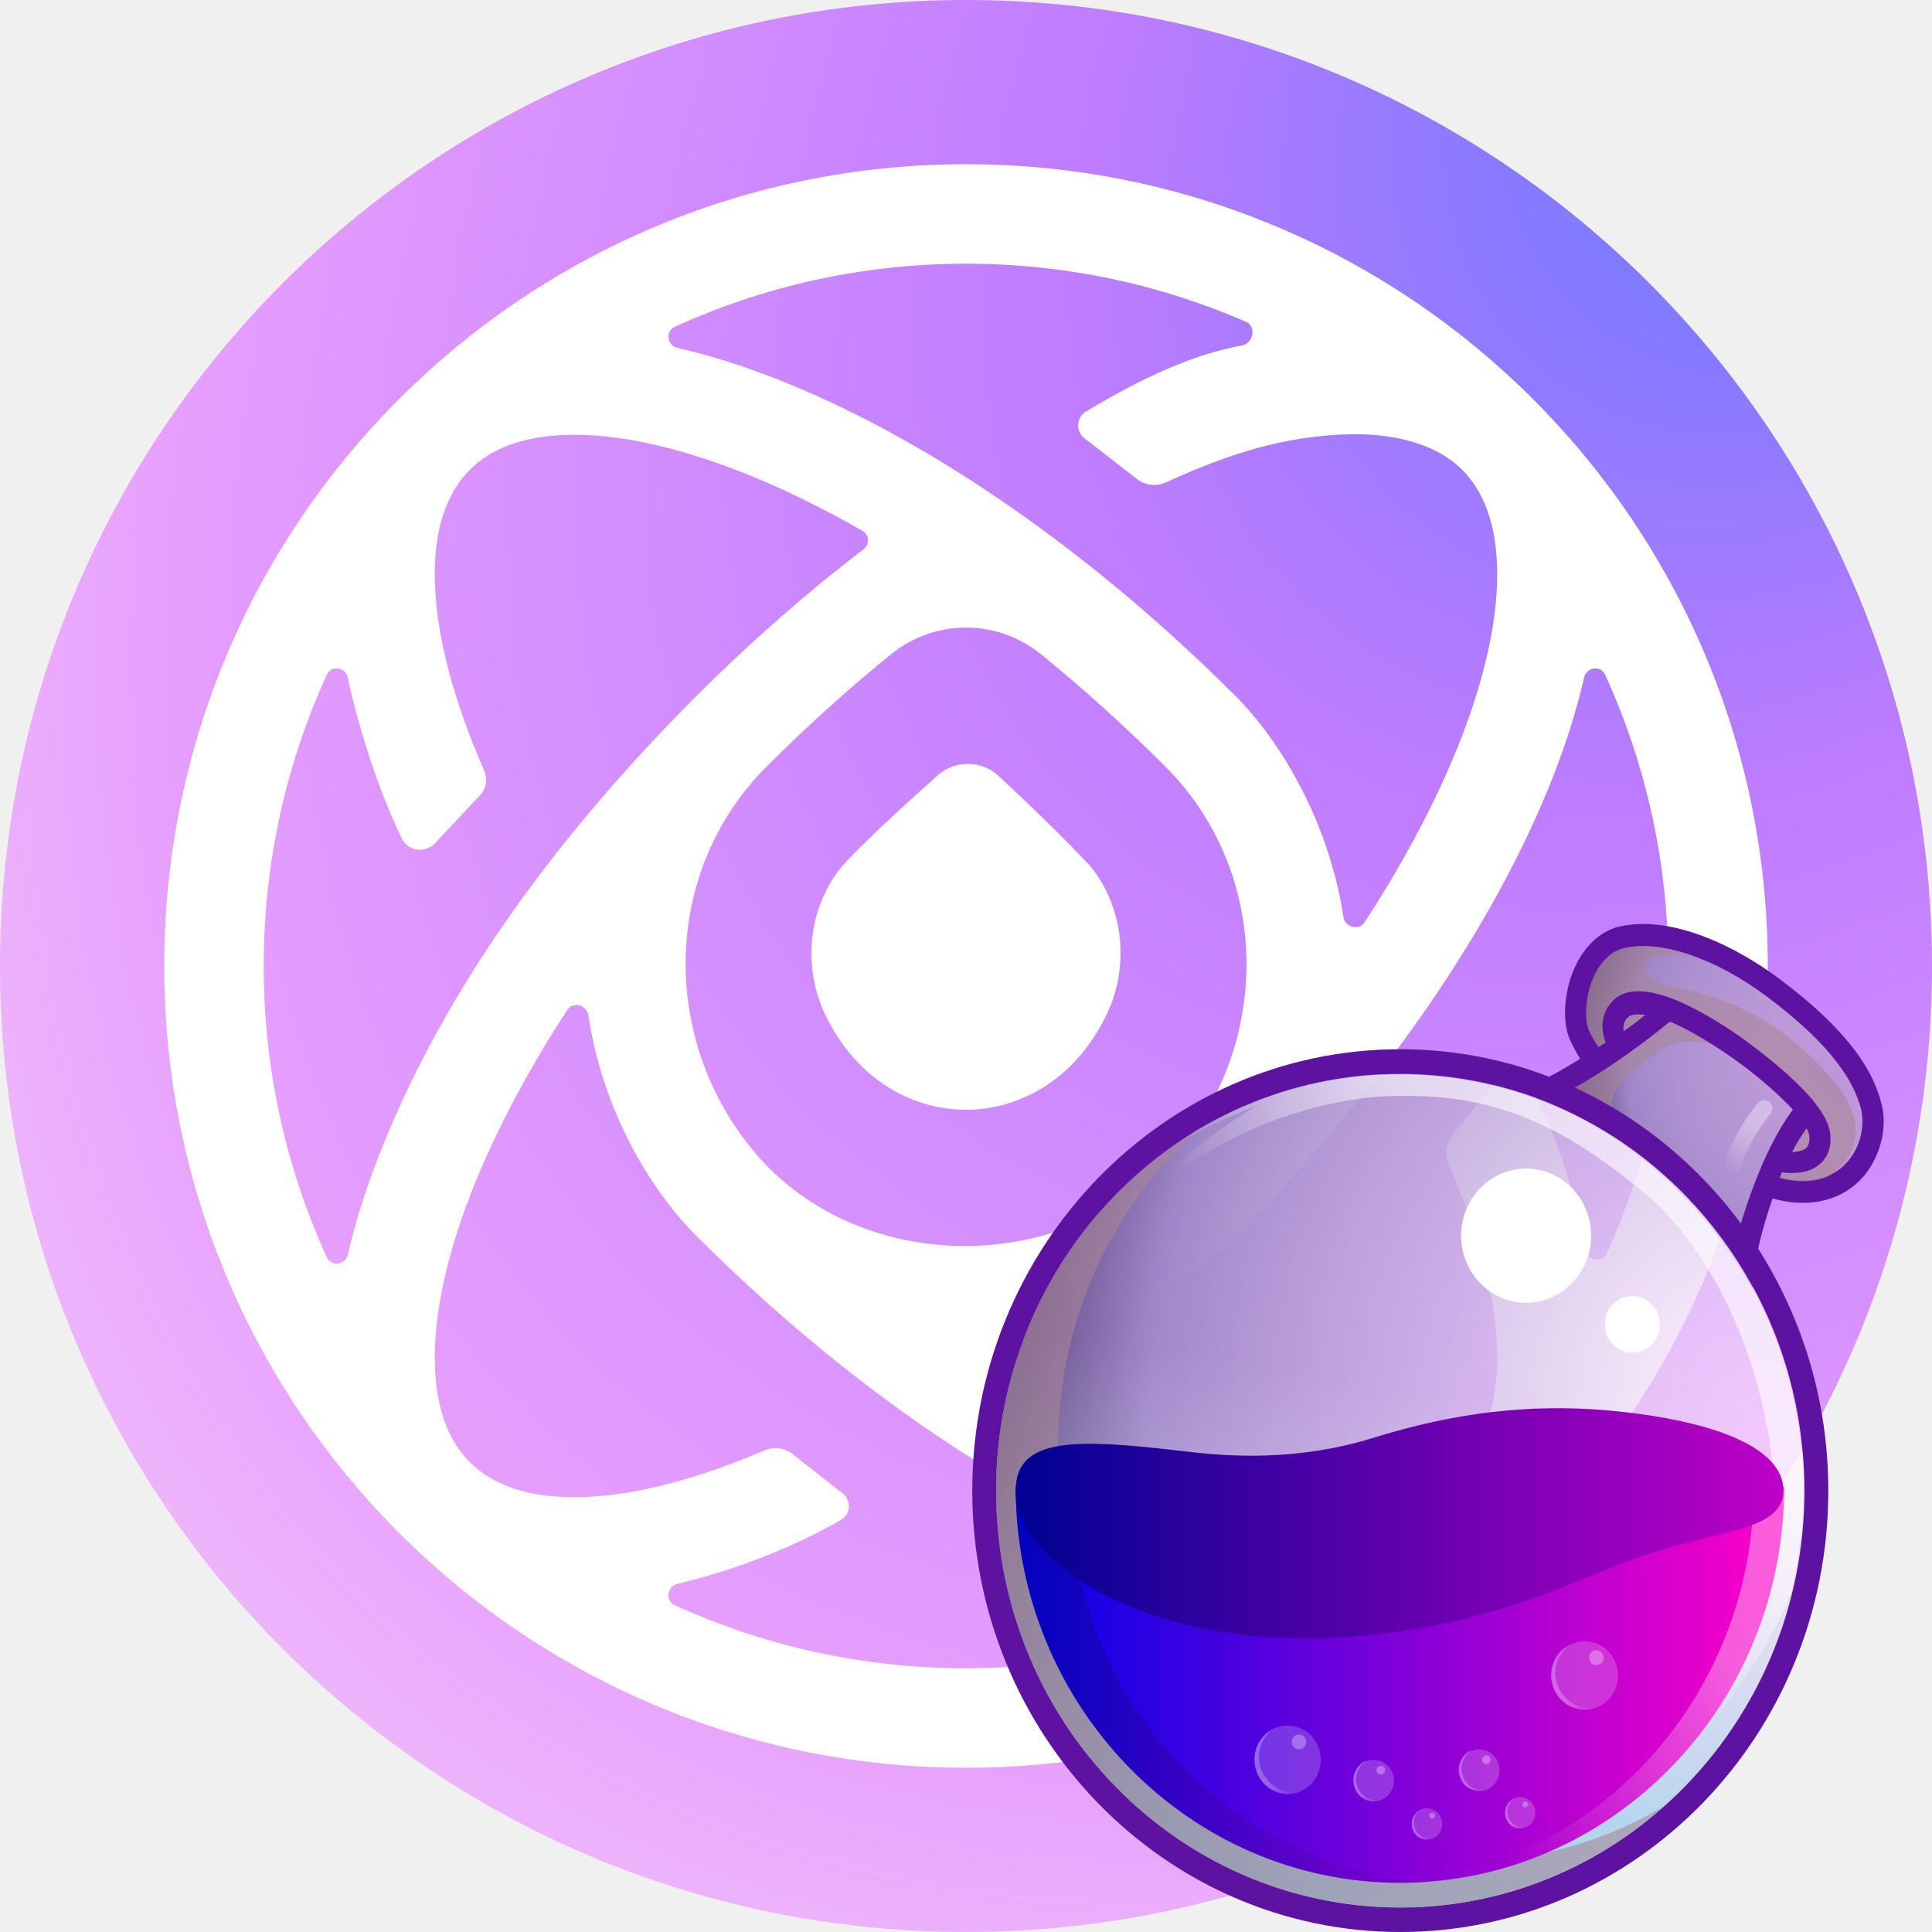
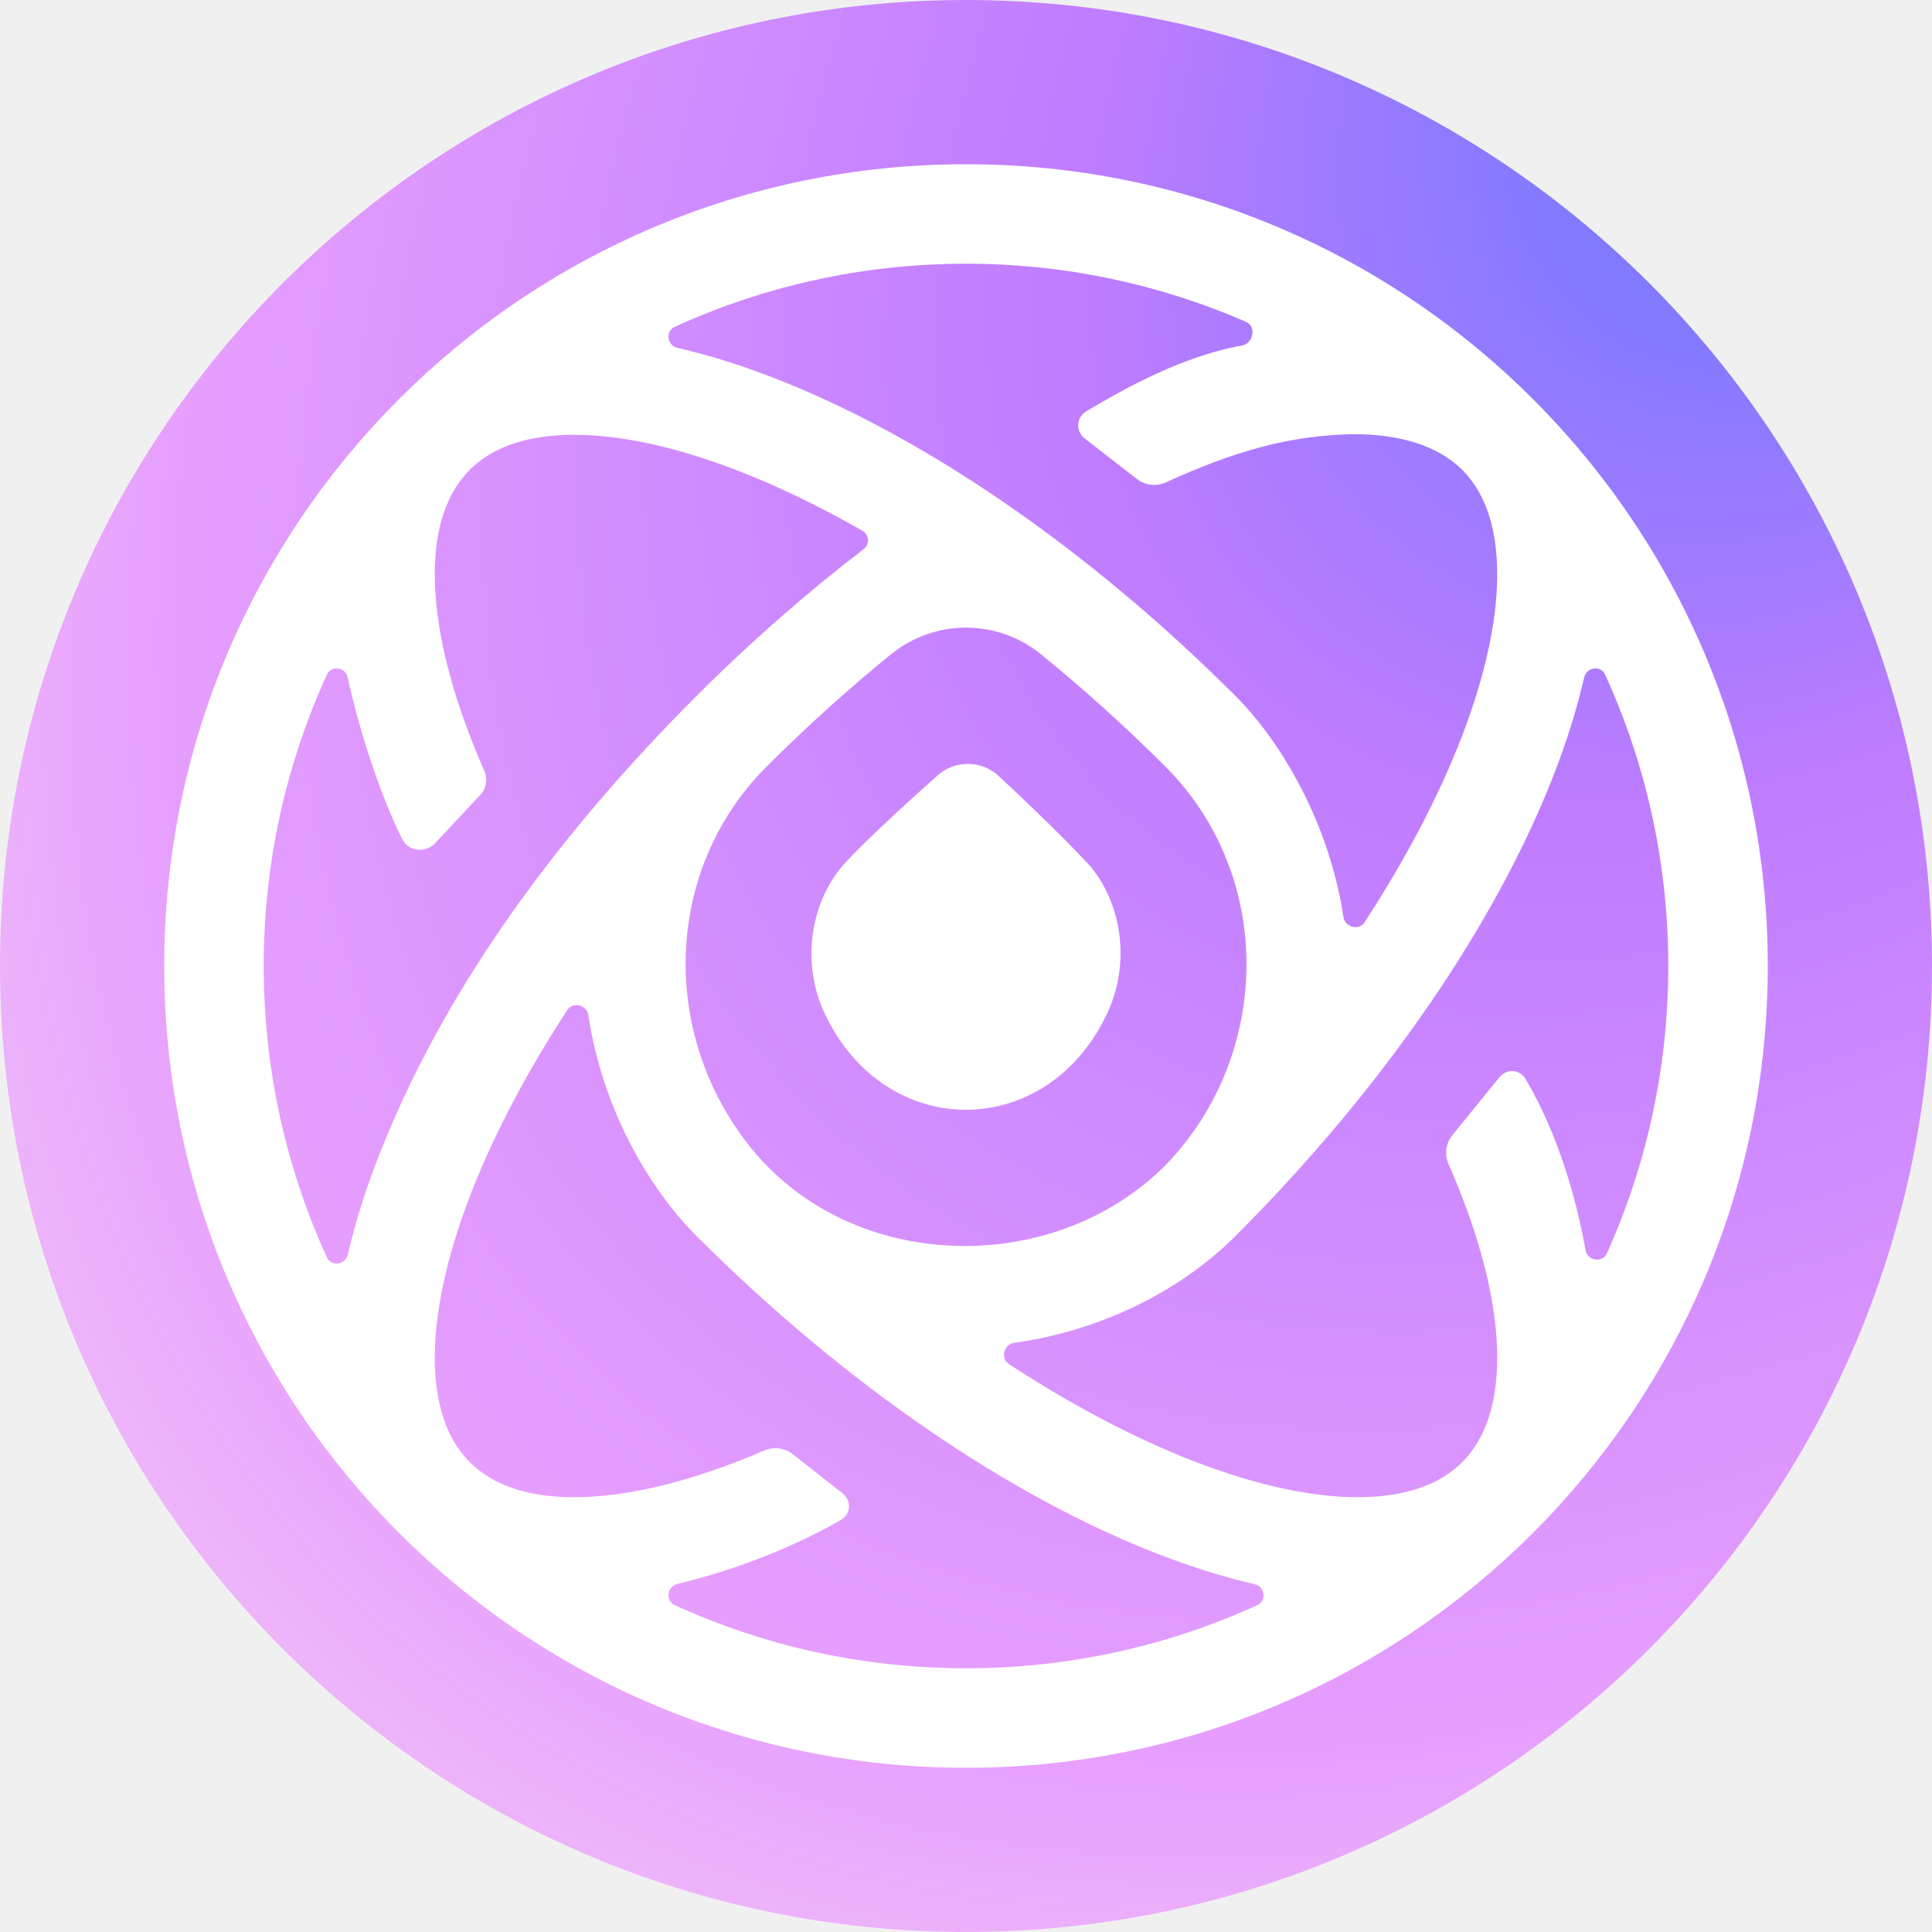
<svg xmlns="http://www.w3.org/2000/svg" width="24" height="24" viewBox="0 0 24 24" fill="none">
  <mask id="mask0_8744_21073" style="mask-type:alpha" maskUnits="userSpaceOnUse" x="0" y="0" width="24" height="24">
    <path d="M12 24C18.627 24 24 18.627 24 12C24 5.373 18.627 0 12 0C5.373 0 0 5.373 0 12C0 18.627 5.373 24 12 24Z" fill="#D9D9D9" />
  </mask>
  <g mask="url(#mask0_8744_21073)">
    <path d="M24 0H0V24H24V0Z" fill="url(#paint0_radial_8744_21073)" />
    <path fill-rule="evenodd" clip-rule="evenodd" d="M2.04 12C2.04 6.499 6.499 2.04 12 2.04C17.501 2.04 21.96 6.499 21.96 12C21.96 17.501 17.501 21.96 12 21.96C6.499 21.96 2.04 17.501 2.04 12ZM4.319 8.415C4.291 8.286 4.115 8.261 4.06 8.382C3.557 9.484 3.276 10.709 3.276 12C3.276 13.291 3.557 14.516 4.06 15.618C4.115 15.739 4.292 15.713 4.321 15.585C4.411 15.194 4.537 14.792 4.696 14.384C5.534 12.219 7.018 10.28 8.649 8.649C9.326 7.972 10.026 7.36 10.728 6.822C10.806 6.762 10.799 6.643 10.714 6.594C10.181 6.289 9.662 6.039 9.169 5.848C8.356 5.533 7.642 5.389 7.065 5.402C6.493 5.414 6.095 5.577 5.836 5.836C5.548 6.125 5.376 6.588 5.404 7.272C5.429 7.914 5.631 8.698 6.015 9.573C6.062 9.679 6.04 9.803 5.957 9.885L5.401 10.479C5.276 10.601 5.071 10.577 4.994 10.42C4.708 9.844 4.451 9.027 4.319 8.415ZM8.382 4.06C8.261 4.115 8.286 4.292 8.415 4.321C8.806 4.411 9.208 4.537 9.616 4.696C11.435 5.401 13.482 6.78 15.351 8.649C15.907 9.205 16.509 10.21 16.689 11.392C16.709 11.52 16.881 11.565 16.952 11.456C17.469 10.662 17.873 9.888 18.152 9.169C18.467 8.356 18.611 7.642 18.598 7.065C18.586 6.493 18.423 6.095 18.164 5.836C17.869 5.541 17.359 5.362 16.65 5.399C15.987 5.434 15.359 5.592 14.484 5.992C14.368 6.045 14.232 6.032 14.129 5.955L13.476 5.448C13.36 5.361 13.368 5.186 13.491 5.111C14.223 4.672 14.84 4.399 15.428 4.292C15.569 4.267 15.611 4.055 15.479 3.998C14.413 3.534 13.237 3.276 12 3.276C10.709 3.276 9.484 3.557 8.382 4.06ZM14.474 14.479C15.797 13.119 15.844 10.89 14.477 9.523C13.969 9.016 13.451 8.55 12.932 8.128C12.387 7.686 11.613 7.686 11.068 8.128C10.548 8.55 10.03 9.017 9.523 9.523C8.23 10.817 8.2 12.876 9.339 14.272C10.597 15.813 13.076 15.873 14.474 14.479ZM12.6 16.681C12.47 16.699 12.424 16.873 12.533 16.945C13.331 17.466 14.108 17.872 14.831 18.152C15.644 18.467 16.358 18.611 16.935 18.598C17.507 18.586 17.905 18.423 18.164 18.164C18.452 17.875 18.624 17.412 18.596 16.728C18.571 16.091 18.374 15.328 17.995 14.462C17.942 14.342 17.96 14.202 18.042 14.101L18.627 13.381C18.714 13.274 18.878 13.281 18.948 13.399C19.353 14.079 19.585 14.899 19.695 15.527C19.719 15.662 19.906 15.694 19.962 15.569C20.451 14.48 20.724 13.271 20.724 12C20.724 10.709 20.443 9.484 19.94 8.382C19.885 8.261 19.708 8.286 19.679 8.415C19.589 8.806 19.463 9.208 19.305 9.616C18.599 11.435 17.22 13.482 15.351 15.351C14.628 16.074 13.619 16.54 12.6 16.681ZM15.618 19.94C15.739 19.885 15.713 19.708 15.585 19.679C15.194 19.589 14.792 19.463 14.384 19.304C12.565 18.599 10.518 17.22 8.649 15.351C8.066 14.768 7.483 13.777 7.309 12.612C7.29 12.483 7.117 12.438 7.046 12.548C6.53 13.34 6.127 14.113 5.848 14.831C5.533 15.644 5.389 16.358 5.402 16.935C5.414 17.507 5.577 17.905 5.836 18.164C6.121 18.449 6.578 18.62 7.249 18.597C7.875 18.576 8.639 18.386 9.493 18.019C9.611 17.969 9.747 17.985 9.848 18.064L10.468 18.552C10.579 18.64 10.57 18.811 10.447 18.881C9.771 19.27 9.013 19.534 8.415 19.676C8.286 19.707 8.261 19.885 8.382 19.94C9.484 20.443 10.709 20.724 12 20.724C13.291 20.724 14.516 20.443 15.618 19.94Z" fill="white" />
    <path d="M11.626 9.652C11.631 9.647 11.637 9.642 11.642 9.637C11.861 9.437 12.198 9.441 12.413 9.646C12.417 9.65 12.422 9.654 12.426 9.659C12.5 9.727 13.163 10.345 13.551 10.769C13.947 11.255 14.033 11.972 13.766 12.561C13.03 14.182 11.001 14.197 10.244 12.589C9.961 11.987 10.051 11.245 10.467 10.754C10.781 10.402 11.539 9.729 11.626 9.652Z" fill="white" />
  </g>
-   <path d="M23.367 13.692C23.241 13.201 22.837 12.71 22.11 12.164C21.526 11.728 20.907 11.478 20.413 11.478C20.314 11.478 20.224 11.488 20.134 11.506C19.91 11.552 19.712 11.719 19.586 11.969C19.434 12.265 19.398 12.664 19.497 12.905C19.532 12.979 19.577 13.071 19.631 13.155C19.155 13.451 18.886 13.534 18.85 13.544C20.089 13.97 21.122 14.859 21.769 16.017L21.778 15.905C21.805 15.6 21.894 15.248 22.02 14.887C22.146 14.924 22.271 14.942 22.397 14.942C22.73 14.942 23.017 14.803 23.197 14.553C23.376 14.303 23.448 13.97 23.367 13.692Z" fill="#5E12A0" />
-   <path d="M22.074 14.618C22.891 14.85 23.223 14.201 23.116 13.766C22.999 13.331 22.622 12.886 21.957 12.386C21.293 11.886 20.619 11.682 20.188 11.775C19.757 11.867 19.631 12.543 19.739 12.803C19.784 12.905 19.883 13.053 20.017 13.22C19.847 13.34 19.685 13.432 19.55 13.516C20.377 13.896 21.095 14.488 21.634 15.229C21.697 14.979 21.787 14.757 21.867 14.562C21.93 14.572 22.002 14.59 22.074 14.618Z" fill="url(#paint1_radial_8744_21073)" />
-   <path d="M17.395 23.694C20.167 23.694 22.415 21.376 22.415 18.517C22.415 15.657 20.167 13.339 17.395 13.339C14.622 13.339 12.374 15.657 12.374 18.517C12.374 21.376 14.622 23.694 17.395 23.694Z" fill="url(#paint2_radial_8744_21073)" />
-   <path opacity="0.6" d="M22.703 13.34C22.021 12.599 21.446 12.404 20.754 12.247C20.215 12.117 20.359 11.802 21.015 11.867C20.701 11.756 20.404 11.728 20.189 11.774C19.757 11.867 19.632 12.543 19.739 12.802C19.784 12.904 19.883 13.053 20.018 13.219C19.775 13.386 19.569 13.506 19.398 13.599C19.479 13.636 19.578 13.682 19.695 13.747C20 13.914 20.332 14.192 20.332 14.192C19.829 13.747 19.937 13.543 20.629 13.043C20.844 12.886 21.239 12.904 21.608 13.099C21.976 13.293 22.407 13.784 22.407 13.784L21.994 14.599C22.021 14.608 22.047 14.618 22.075 14.627C22.335 14.701 22.541 14.683 22.703 14.618C22.892 14.497 23.386 14.09 22.703 13.34Z" fill="#A98698" />
-   <path d="M20.744 12.691C20.924 12.765 21.157 12.895 21.445 13.089C21.786 13.321 22.083 13.58 22.271 13.784C21.957 14.21 21.75 14.794 21.625 15.201C21.687 15.294 21.759 15.386 21.822 15.479C21.885 15.247 21.993 14.905 22.136 14.562C22.172 14.571 22.217 14.571 22.262 14.571C22.37 14.571 22.496 14.553 22.595 14.469C22.666 14.414 22.747 14.312 22.738 14.127C22.738 13.951 22.604 13.729 22.325 13.46C22.128 13.265 21.858 13.052 21.589 12.858C20.816 12.33 20.277 12.182 20.035 12.432C19.873 12.598 19.891 12.802 19.945 12.95C19.658 13.145 19.415 13.284 19.254 13.377C19.361 13.414 19.46 13.46 19.568 13.506C19.855 13.349 20.268 13.08 20.744 12.691ZM22.442 14.016C22.469 14.062 22.478 14.108 22.478 14.136C22.478 14.219 22.451 14.247 22.433 14.266C22.397 14.293 22.325 14.312 22.262 14.312C22.316 14.201 22.379 14.108 22.442 14.016ZM20.224 12.636C20.25 12.608 20.322 12.589 20.439 12.608C20.349 12.682 20.259 12.747 20.17 12.812C20.161 12.747 20.17 12.682 20.224 12.636Z" fill="#5E12A0" />
-   <path d="M17.395 13.034C14.458 13.034 12.078 15.489 12.078 18.517C12.078 21.546 14.458 24 17.395 24C20.332 24 22.712 21.546 22.712 18.517C22.712 15.489 20.323 13.034 17.395 13.034ZM17.395 23.695C14.62 23.695 12.375 21.379 12.375 18.517C12.375 15.655 14.62 13.34 17.395 13.34C20.17 13.34 22.415 15.655 22.415 18.517C22.415 21.379 20.161 23.695 17.395 23.695Z" fill="#5E12A0" />
-   <path opacity="0.6" d="M17.395 23.694C20.167 23.694 22.415 21.376 22.415 18.517C22.415 15.657 20.167 13.339 17.395 13.339C14.622 13.339 12.374 15.657 12.374 18.517C12.374 21.376 14.622 23.694 17.395 23.694Z" fill="url(#paint3_linear_8744_21073)" />
-   <path opacity="0.6" d="M17.359 23.064C14.62 22.611 12.761 19.953 13.21 17.128C13.407 15.877 14.018 14.812 14.88 14.043C13.623 14.794 12.689 16.1 12.438 17.693C11.998 20.517 13.857 23.176 16.587 23.629C18.113 23.889 19.586 23.398 20.673 22.435C19.712 23.009 18.544 23.259 17.359 23.064Z" fill="#A98698" />
-   <path opacity="0.6" d="M18.194 13.414C16.928 13.201 15.698 13.497 14.692 14.155C14.674 14.173 14.656 14.192 14.656 14.192C15.042 13.951 15.608 13.738 15.608 13.738C14.153 14.609 13.704 15.6 13.704 15.6C14.27 14.47 15.931 13.673 17.233 13.618C18.535 13.562 19.389 13.96 20.43 14.822C21.472 15.692 22.101 17.471 22.038 18.878C21.984 20.286 21.266 21.425 21.266 21.425C21.759 20.768 22.056 20.286 22.244 19.795C22.28 19.647 22.316 19.499 22.334 19.341C22.783 16.526 20.933 13.868 18.194 13.414Z" fill="url(#paint4_linear_8744_21073)" />
-   <path d="M22.163 18.47C22.163 21.184 20.026 23.388 17.394 23.388C14.763 23.388 12.617 21.184 12.617 18.47H22.163Z" fill="url(#paint5_linear_8744_21073)" />
-   <g opacity="0.6">
-     <path opacity="0.6" d="M21.786 18.471C21.786 21.12 19.757 23.287 17.206 23.389C17.269 23.389 17.332 23.389 17.395 23.389C20.026 23.389 22.163 21.184 22.163 18.471H21.786Z" fill="url(#paint6_linear_8744_21073)" />
-   </g>
-   <g opacity="0.7">
-     <path opacity="0.7" d="M13.292 18.471H12.618C12.618 21.184 14.756 23.389 17.387 23.389C17.504 23.389 17.611 23.389 17.719 23.379C15.249 23.194 13.292 21.064 13.292 18.471Z" fill="url(#paint7_linear_8744_21073)" />
-   </g>
-   <path d="M22.154 18.517C22.154 17.952 21.202 17.628 19.936 17.517C19.02 17.443 18.095 17.536 17.035 17.869C16.119 18.147 15.293 18.101 14.691 18.026C13.353 17.869 12.617 17.851 12.617 18.517C12.617 19.481 14.52 20.685 17.376 20.268C18.822 20.055 19.567 19.619 20.421 19.323C21.346 19.008 22.154 19.017 22.154 18.517Z" fill="url(#paint8_linear_8744_21073)" />
-   <path d="M18.958 16.184C19.404 16.184 19.766 15.81 19.766 15.35C19.766 14.89 19.404 14.517 18.958 14.517C18.512 14.517 18.15 14.89 18.15 15.35C18.15 15.81 18.512 16.184 18.958 16.184Z" fill="white" />
-   <path d="M20.277 16.804C20.466 16.804 20.618 16.646 20.618 16.452C20.618 16.258 20.466 16.1 20.277 16.1C20.089 16.1 19.936 16.258 19.936 16.452C19.936 16.646 20.089 16.804 20.277 16.804Z" fill="white" />
-   <g opacity="0.6">
-     <path opacity="0.6" d="M21.498 14.683C21.489 14.683 21.48 14.683 21.48 14.683C21.426 14.674 21.39 14.618 21.399 14.554C21.48 14.128 21.821 13.72 21.839 13.701C21.875 13.655 21.947 13.655 21.982 13.692C22.027 13.729 22.027 13.803 21.991 13.84C21.982 13.85 21.668 14.229 21.596 14.6C21.587 14.655 21.543 14.683 21.498 14.683Z" fill="url(#paint9_linear_8744_21073)" />
-   </g>
-   <path opacity="0.2" d="M17.064 22.379C17.203 22.379 17.316 22.263 17.316 22.12C17.316 21.977 17.203 21.861 17.064 21.861C16.925 21.861 16.813 21.977 16.813 22.12C16.813 22.263 16.925 22.379 17.064 22.379Z" fill="white" />
-   <g opacity="0.4">
-     <path opacity="0.6" d="M16.921 22.289C16.822 22.187 16.822 22.02 16.921 21.918C16.939 21.9 16.957 21.891 16.975 21.872C16.939 21.881 16.912 21.9 16.885 21.928C16.786 22.029 16.786 22.196 16.885 22.298C16.966 22.381 17.091 22.4 17.19 22.344C17.1 22.381 16.993 22.363 16.921 22.289Z" fill="url(#paint10_linear_8744_21073)" />
-   </g>
-   <path opacity="0.3" d="M17.152 22.045C17.182 22.045 17.206 22.02 17.206 21.99C17.206 21.959 17.182 21.935 17.152 21.935C17.123 21.935 17.099 21.959 17.099 21.99C17.099 22.02 17.123 22.045 17.152 22.045Z" fill="white" />
-   <path opacity="0.2" d="M18.375 22.25C18.514 22.25 18.627 22.134 18.627 21.991C18.627 21.848 18.514 21.731 18.375 21.731C18.237 21.731 18.124 21.848 18.124 21.991C18.124 22.134 18.237 22.25 18.375 22.25Z" fill="white" />
-   <g opacity="0.4">
-     <path opacity="0.6" d="M18.23 22.159C18.131 22.057 18.131 21.89 18.23 21.788C18.248 21.77 18.266 21.76 18.284 21.742C18.248 21.751 18.221 21.77 18.194 21.797C18.095 21.899 18.095 22.066 18.194 22.168C18.275 22.251 18.4 22.27 18.499 22.214C18.409 22.251 18.302 22.233 18.23 22.159Z" fill="url(#paint11_linear_8744_21073)" />
-   </g>
-   <path opacity="0.3" d="M18.464 21.915C18.494 21.915 18.518 21.89 18.518 21.86C18.518 21.829 18.494 21.805 18.464 21.805C18.434 21.805 18.41 21.829 18.41 21.86C18.41 21.89 18.434 21.915 18.464 21.915Z" fill="white" />
-   <path opacity="0.2" d="M17.728 22.852C17.832 22.852 17.916 22.765 17.916 22.657C17.916 22.55 17.832 22.463 17.728 22.463C17.623 22.463 17.539 22.55 17.539 22.657C17.539 22.765 17.623 22.852 17.728 22.852Z" fill="white" />
-   <g opacity="0.4">
-     <path opacity="0.6" d="M17.619 22.779C17.547 22.705 17.547 22.576 17.619 22.501C17.628 22.492 17.646 22.483 17.655 22.474C17.628 22.483 17.61 22.501 17.592 22.52C17.52 22.594 17.52 22.724 17.592 22.798C17.655 22.863 17.745 22.872 17.825 22.826C17.754 22.853 17.673 22.835 17.619 22.779Z" fill="url(#paint12_linear_8744_21073)" />
-   </g>
-   <path opacity="0.3" d="M17.79 22.592C17.81 22.592 17.826 22.575 17.826 22.555C17.826 22.535 17.81 22.518 17.79 22.518C17.77 22.518 17.754 22.535 17.754 22.555C17.754 22.575 17.77 22.592 17.79 22.592Z" fill="white" />
-   <path opacity="0.2" d="M18.885 22.713C18.989 22.713 19.074 22.626 19.074 22.518C19.074 22.411 18.989 22.324 18.885 22.324C18.781 22.324 18.697 22.411 18.697 22.518C18.697 22.626 18.781 22.713 18.885 22.713Z" fill="white" />
-   <g opacity="0.4">
-     <path opacity="0.6" d="M18.779 22.641C18.707 22.567 18.707 22.437 18.779 22.363C18.788 22.354 18.806 22.344 18.815 22.335C18.788 22.344 18.77 22.363 18.752 22.381C18.68 22.455 18.68 22.585 18.752 22.659C18.815 22.724 18.905 22.733 18.986 22.687C18.914 22.715 18.833 22.696 18.779 22.641Z" fill="url(#paint13_linear_8744_21073)" />
-   </g>
-   <path opacity="0.3" d="M18.948 22.453C18.968 22.453 18.984 22.437 18.984 22.416C18.984 22.396 18.968 22.379 18.948 22.379C18.928 22.379 18.912 22.396 18.912 22.416C18.912 22.437 18.928 22.453 18.948 22.453Z" fill="white" />
-   <path opacity="0.2" d="M15.994 22.287C16.222 22.287 16.407 22.096 16.407 21.861C16.407 21.626 16.222 21.435 15.994 21.435C15.765 21.435 15.581 21.626 15.581 21.861C15.581 22.096 15.765 22.287 15.994 22.287Z" fill="white" />
-   <g opacity="0.4">
-     <path opacity="0.6" d="M15.761 22.129C15.599 21.962 15.599 21.694 15.761 21.527C15.788 21.499 15.815 21.481 15.851 21.462C15.797 21.481 15.752 21.518 15.707 21.555C15.545 21.721 15.545 21.99 15.707 22.157C15.842 22.296 16.048 22.323 16.21 22.222C16.057 22.287 15.877 22.259 15.761 22.129Z" fill="url(#paint14_linear_8744_21073)" />
-   </g>
-   <path opacity="0.3" d="M16.136 21.731C16.186 21.731 16.226 21.689 16.226 21.638C16.226 21.587 16.186 21.546 16.136 21.546C16.087 21.546 16.047 21.587 16.047 21.638C16.047 21.689 16.087 21.731 16.136 21.731Z" fill="white" />
-   <path opacity="0.2" d="M19.686 21.24C19.914 21.24 20.099 21.049 20.099 20.814C20.099 20.579 19.914 20.388 19.686 20.388C19.458 20.388 19.273 20.579 19.273 20.814C19.273 21.049 19.458 21.24 19.686 21.24Z" fill="white" />
-   <g opacity="0.4">
-     <path opacity="0.6" d="M19.442 21.083C19.28 20.916 19.28 20.648 19.442 20.481C19.469 20.453 19.496 20.435 19.532 20.416C19.478 20.435 19.433 20.472 19.388 20.509C19.227 20.675 19.227 20.944 19.388 21.111C19.523 21.25 19.729 21.277 19.891 21.175C19.738 21.24 19.568 21.213 19.442 21.083Z" fill="url(#paint15_linear_8744_21073)" />
-   </g>
-   <path opacity="0.3" d="M19.83 20.685C19.88 20.685 19.92 20.643 19.92 20.592C19.92 20.541 19.88 20.5 19.83 20.5C19.78 20.5 19.74 20.541 19.74 20.592C19.74 20.643 19.78 20.685 19.83 20.685Z" fill="white" />
  <defs>
    <radialGradient id="paint0_radial_8744_21073" cx="0" cy="0" r="1" gradientUnits="userSpaceOnUse" gradientTransform="translate(24 -0.539999) rotate(134.363) scale(34.325 22.9646)">
      <stop stop-color="#5278FF" />
      <stop offset="0.361" stop-color="#BE7CFF" />
      <stop offset="0.757" stop-color="#E69EFE" />
      <stop offset="1" stop-color="#F7D4F5" />
    </radialGradient>
-     <radialGradient id="paint1_radial_8744_21073" cx="0" cy="0" r="1" gradientUnits="userSpaceOnUse" gradientTransform="translate(22.9518 13.1824) scale(4.01388 4.13951)">
-       <stop stop-color="#FFEAFF" stop-opacity="0.6" />
-       <stop offset="0.681" stop-color="#A087C9" />
-       <stop offset="1" stop-color="#10002F" />
-     </radialGradient>
-     <radialGradient id="paint2_radial_8744_21073" cx="0" cy="0" r="1" gradientUnits="userSpaceOnUse" gradientTransform="translate(21.901 17.5972) scale(11.2414 12.33)">
-       <stop stop-color="#FFEAFF" stop-opacity="0.6" />
-       <stop offset="0.681" stop-color="#A087C9" />
-       <stop offset="1" stop-color="#10002F" />
-     </radialGradient>
-     <linearGradient id="paint3_linear_8744_21073" x1="16.589" y1="23.621" x2="18.294" y2="13.421" gradientUnits="userSpaceOnUse">
-       <stop stop-color="#81FFFF" />
-       <stop offset="0.62" stop-color="white" stop-opacity="0" />
-     </linearGradient>
-     <linearGradient id="paint4_linear_8744_21073" x1="20.933" y1="15.001" x2="16.665" y2="18.798" gradientUnits="userSpaceOnUse">
-       <stop offset="0.289" stop-color="white" />
-       <stop offset="0.78" stop-color="white" stop-opacity="0" />
-     </linearGradient>
-     <linearGradient id="paint5_linear_8744_21073" x1="12.62" y1="20.926" x2="22.161" y2="20.926" gradientUnits="userSpaceOnUse">
-       <stop stop-color="#0002E9" />
-       <stop offset="0.995" stop-color="#FF00C7" />
-     </linearGradient>
-     <linearGradient id="paint6_linear_8744_21073" x1="22.613" y1="18.902" x2="17.269" y2="23.799" gradientUnits="userSpaceOnUse">
-       <stop offset="0.289" stop-color="white" />
-       <stop offset="0.78" stop-color="white" stop-opacity="0" />
-     </linearGradient>
-     <linearGradient id="paint7_linear_8744_21073" x1="12.622" y1="20.927" x2="17.726" y2="20.927" gradientUnits="userSpaceOnUse">
-       <stop stop-color="#000292" />
-       <stop offset="0.995" stop-color="#7D00C7" />
-     </linearGradient>
-     <linearGradient id="paint8_linear_8744_21073" x1="12.627" y1="18.926" x2="22.154" y2="18.926" gradientUnits="userSpaceOnUse">
-       <stop stop-color="#000292" />
-       <stop offset="0.995" stop-color="#BE00C7" />
-     </linearGradient>
-     <linearGradient id="paint9_linear_8744_21073" x1="21.997" y1="13.656" x2="21.281" y2="14.784" gradientUnits="userSpaceOnUse">
-       <stop offset="0.289" stop-color="white" />
-       <stop offset="0.78" stop-color="white" stop-opacity="0" />
-     </linearGradient>
-     <linearGradient id="paint10_linear_8744_21073" x1="16.811" y1="22.13" x2="17.19" y2="22.13" gradientUnits="userSpaceOnUse">
-       <stop offset="0.289" stop-color="white" />
-       <stop offset="0.78" stop-color="white" stop-opacity="0" />
-     </linearGradient>
-     <linearGradient id="paint11_linear_8744_21073" x1="18.119" y1="21.998" x2="18.498" y2="21.998" gradientUnits="userSpaceOnUse">
-       <stop offset="0.289" stop-color="white" />
-       <stop offset="0.78" stop-color="white" stop-opacity="0" />
-     </linearGradient>
-     <linearGradient id="paint12_linear_8744_21073" x1="17.533" y1="22.661" x2="17.818" y2="22.661" gradientUnits="userSpaceOnUse">
-       <stop offset="0.289" stop-color="white" />
-       <stop offset="0.78" stop-color="white" stop-opacity="0" />
-     </linearGradient>
-     <linearGradient id="paint13_linear_8744_21073" x1="18.694" y1="22.522" x2="18.979" y2="22.522" gradientUnits="userSpaceOnUse">
-       <stop offset="0.289" stop-color="white" />
-       <stop offset="0.78" stop-color="white" stop-opacity="0" />
-     </linearGradient>
-     <linearGradient id="paint14_linear_8744_21073" x1="15.582" y1="21.871" x2="16.202" y2="21.871" gradientUnits="userSpaceOnUse">
-       <stop offset="0.289" stop-color="white" />
-       <stop offset="0.78" stop-color="white" stop-opacity="0" />
-     </linearGradient>
-     <linearGradient id="paint15_linear_8744_21073" x1="19.266" y1="20.825" x2="19.887" y2="20.825" gradientUnits="userSpaceOnUse">
-       <stop offset="0.289" stop-color="white" />
-       <stop offset="0.78" stop-color="white" stop-opacity="0" />
-     </linearGradient>
  </defs>
</svg>
